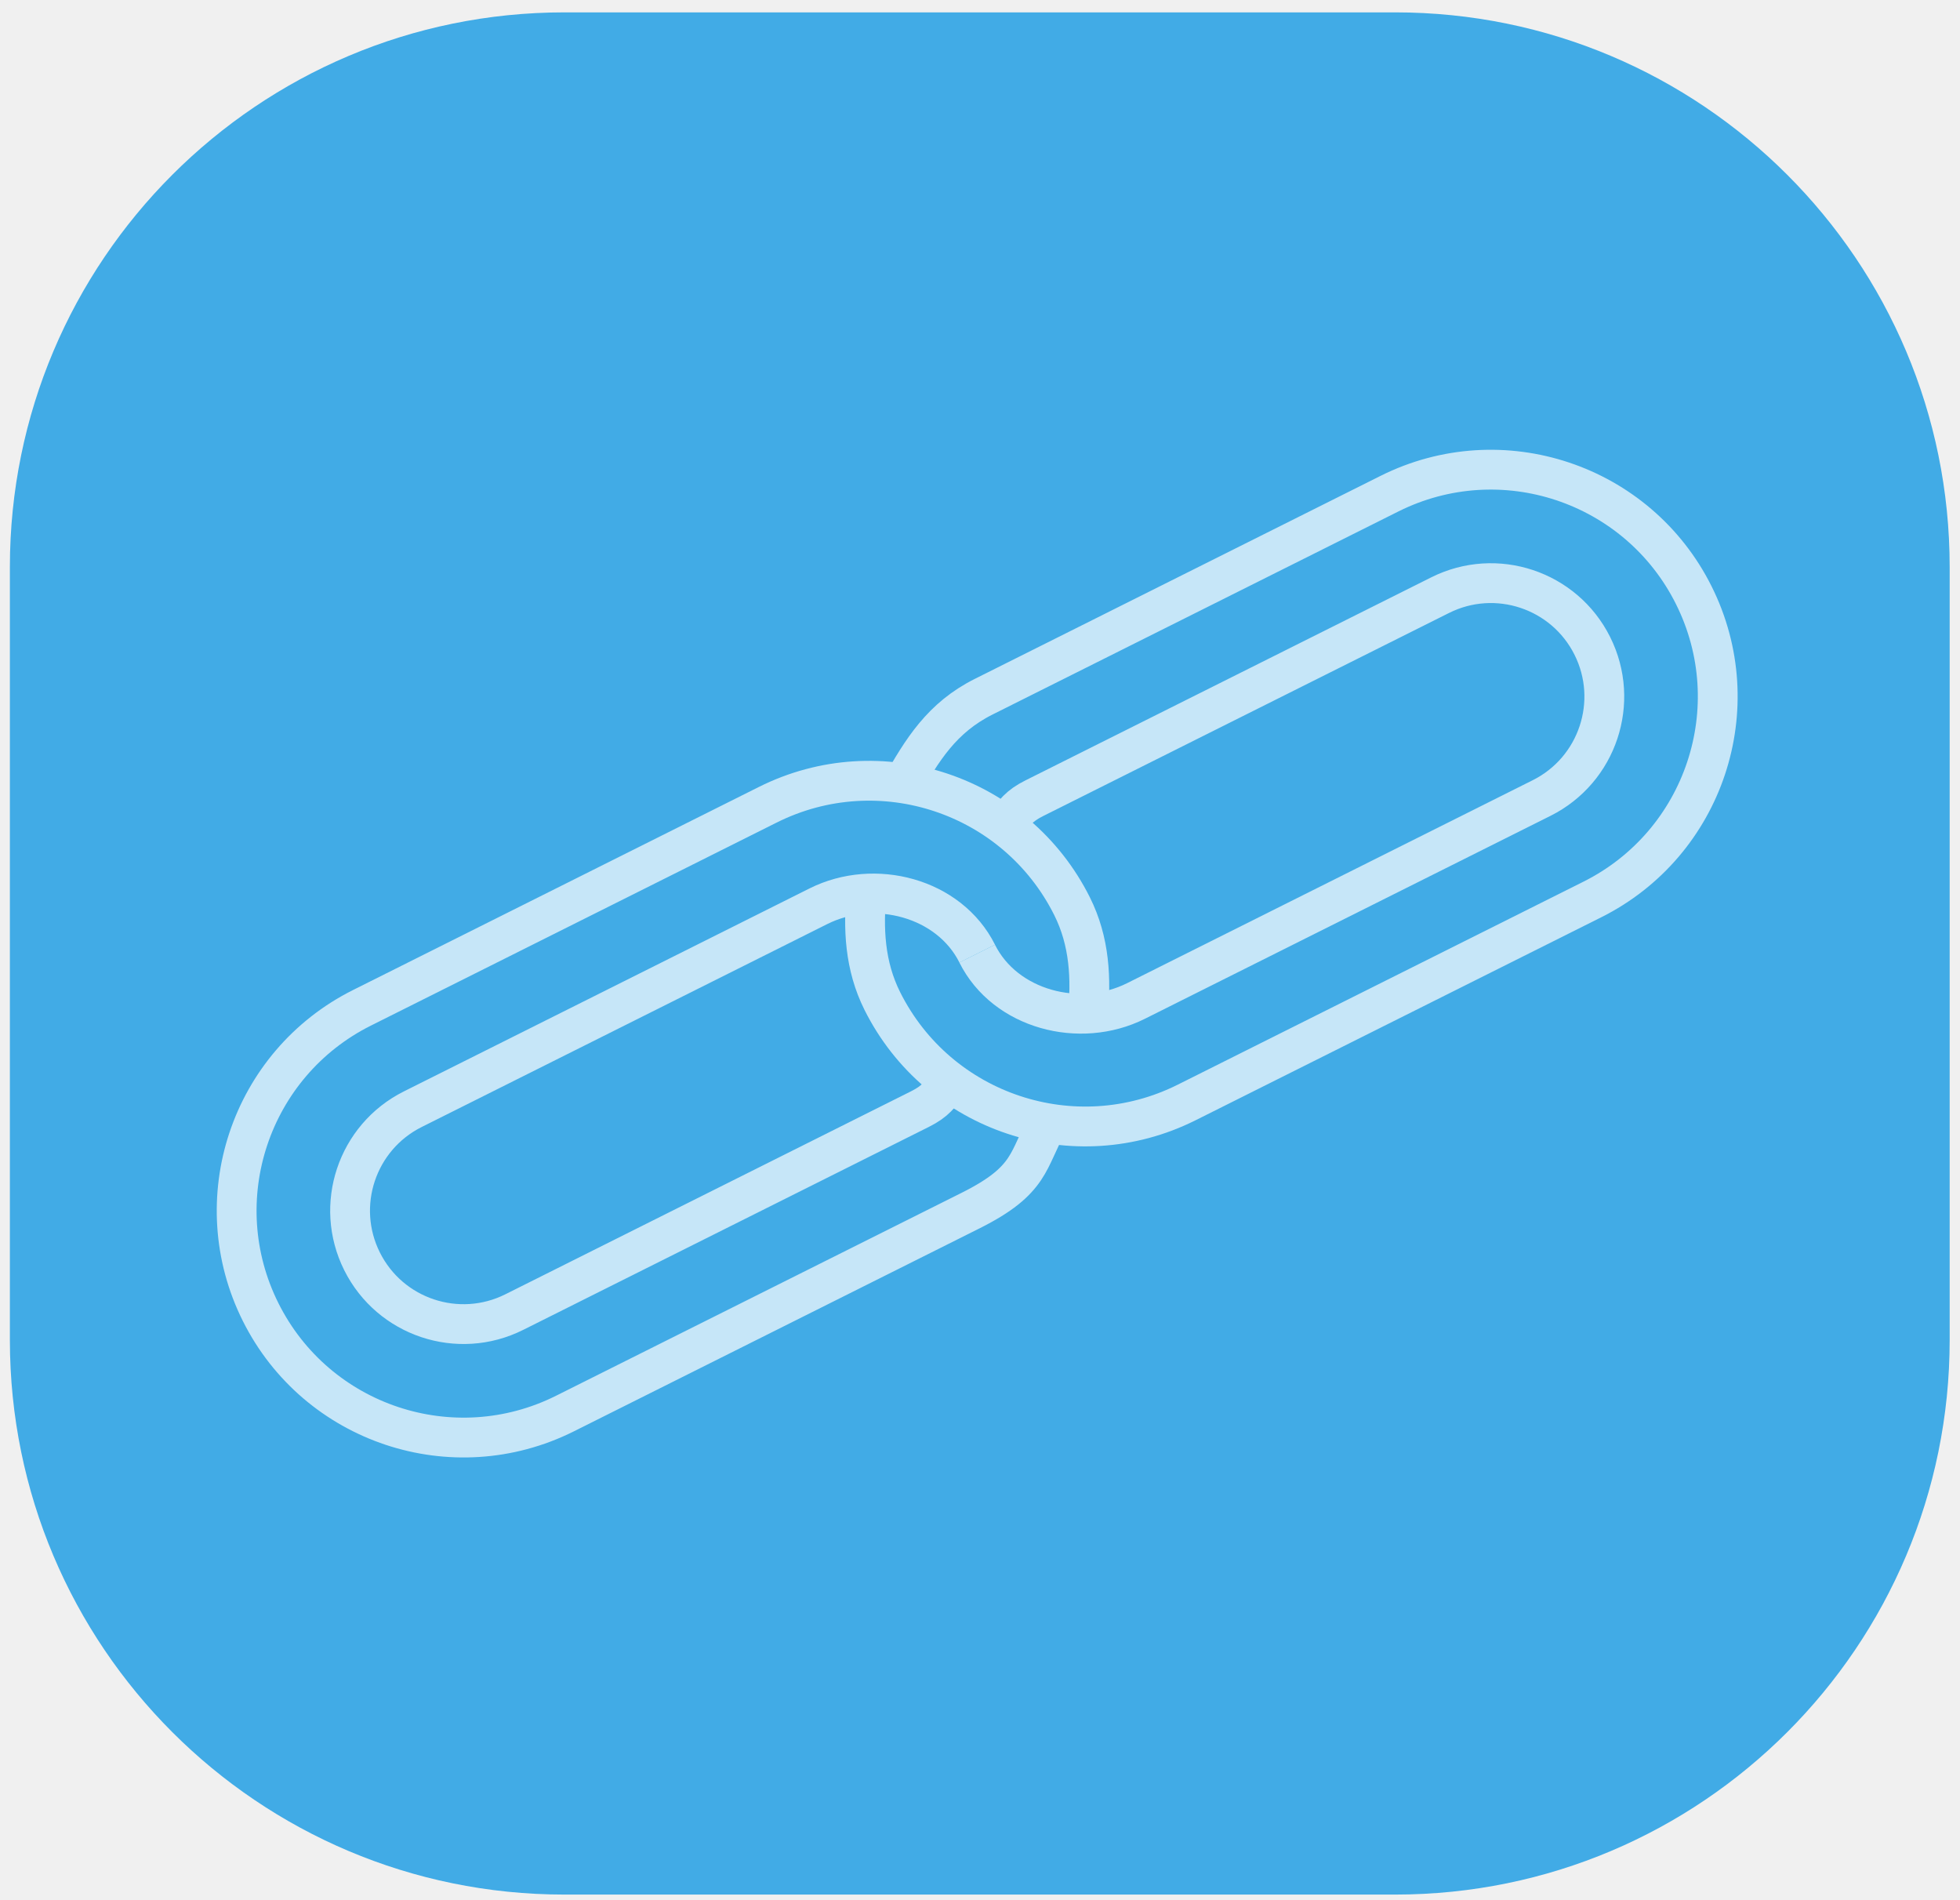
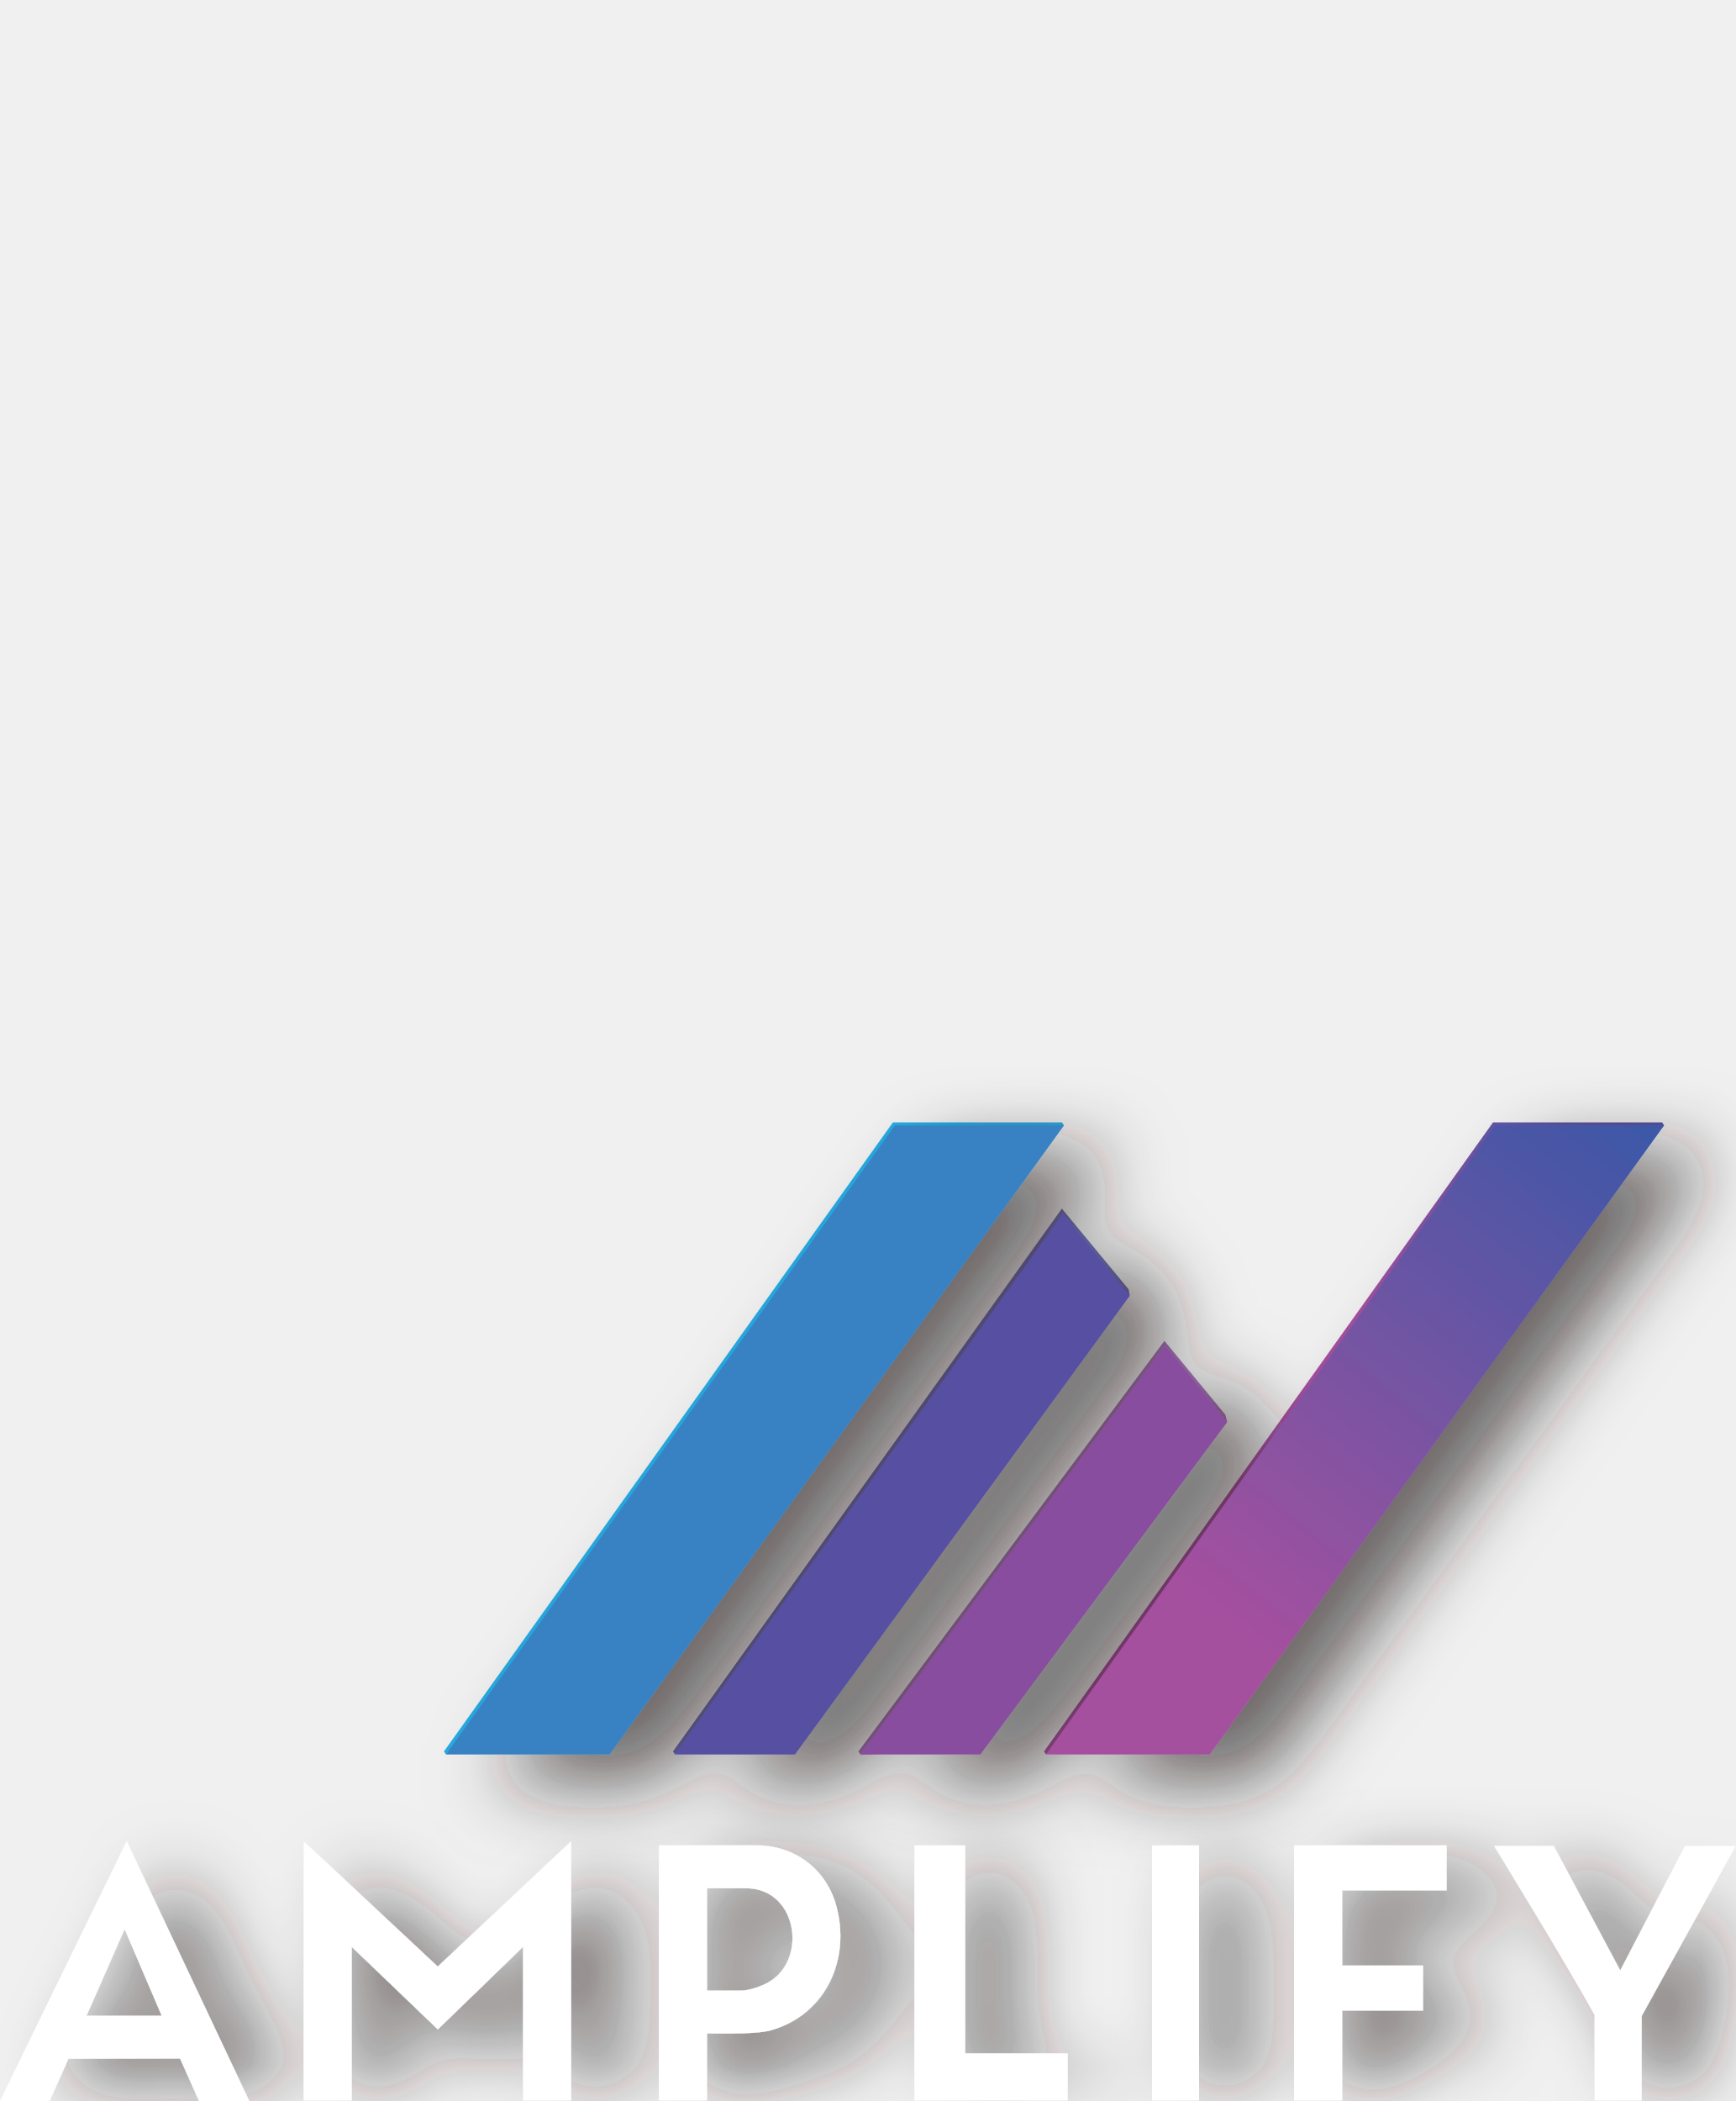
- <svg xmlns="http://www.w3.org/2000/svg" width="97" height="94" viewBox="0 0 97 94" fill="none">
-   <rect x="0.489" y="0.612" width="96" height="93.132" rx="27.442" fill="#41ABE6" />
-   <g opacity="0.7">
-     <path d="M48.362 47.185C46.975 44.413 43.277 43.453 40.505 44.84L20.428 54.884C17.656 56.271 16.533 59.642 17.919 62.414C19.306 65.187 22.678 66.31 25.45 64.923L45.527 54.879C46.307 54.489 46.502 54.169 47.002 53.522M51.887 55.524C50.826 57.4 51.073 58.38 48.038 59.898L27.961 69.942C22.416 72.716 15.674 70.47 12.9 64.925C10.127 59.381 12.373 52.638 17.917 49.865L37.994 39.821C43.538 37.047 50.281 39.293 53.055 44.838C53.928 46.583 54.018 48.424 53.827 50.347" stroke="white" stroke-width="1.97" />
-     <path d="M48.36 47.185C49.747 49.958 53.445 50.917 56.217 49.53L76.295 39.486C79.067 38.1 80.19 34.728 78.803 31.956C77.416 29.184 74.045 28.061 71.273 29.448L51.195 39.492C50.416 39.882 50.221 40.201 49.722 40.848M44.578 38.975C45.639 37.099 46.612 35.509 48.684 34.472L68.762 24.428C74.306 21.655 81.049 23.901 83.822 29.445C86.596 34.989 84.35 41.732 78.806 44.506L58.728 54.55C53.184 57.323 46.441 55.077 43.667 49.533C42.794 47.788 42.704 45.947 42.895 44.024" stroke="white" stroke-width="1.97" />
+ <svg xmlns="http://www.w3.org/2000/svg" xmlns:xlink="http://www.w3.org/1999/xlink" id="Layer_1" viewBox="0 0 420.14 508.48">
+   <defs>
+     <style>.cls-1{filter:url(#drop-shadow-1);}.cls-2{filter:url(#drop-shadow-2);}.cls-3{fill:url(#linear-gradient-2);}.cls-4{fill:#884d9e;}.cls-5{fill:url(#linear-gradient);}.cls-6{fill:#6c6cb2;}.cls-7{fill:#fff;}.cls-8{fill:#a16eaf;}.cls-9{fill:#27aae1;}.cls-10{fill:#3881c3;}.cls-11{fill:#5650a2;}</style>
+     <linearGradient id="linear-gradient" x1="375.36" y1="242.03" x2="339.39" y2="322.22" gradientUnits="userSpaceOnUse">
+       <stop offset="0" stop-color="#3d58a7" />
+       <stop offset="1" stop-color="#a5509f" />
+     </linearGradient>
+     <filter id="drop-shadow-1" x="92.84" y="252.27" width="349.2" height="206.4" filterUnits="userSpaceOnUse">
+       <feOffset dx="12" dy="7" />
+       <feGaussianBlur result="blur" stdDeviation="9" />
+       <feFlood flood-color="#231f20" flood-opacity=".65" />
+       <feComposite in2="blur" operator="in" />
+       <feComposite in="SourceGraphic" />
+     </filter>
+     <linearGradient id="linear-gradient-2" x1="391.62" y1="267.95" x2="294.37" y2="389.83" xlink:href="#linear-gradient" />
+     <filter id="drop-shadow-2" x="-15.16" y="425.55" width="474.48" height="117.12" filterUnits="userSpaceOnUse">
+       <feOffset dx="12" dy="7" />
+       <feGaussianBlur result="blur-2" stdDeviation="9" />
+       <feFlood flood-color="#231f20" flood-opacity=".65" />
+       <feComposite in2="blur-2" operator="in" />
+       <feComposite in="SourceGraphic" />
+     </filter>
+   </defs>
+   <polygon class="cls-9" points="107.46 423.88 216.14 271.63 257.06 271.63 257.55 272.37 107.95 424.62 107.46 423.88" />
+   <polygon class="cls-5" points="252.72 423.88 361.4 271.63 402.32 271.63 402.81 272.37 253.21 424.62 252.72 423.88" />
+   <polygon class="cls-6" points="162.9 423.88 257.03 292.5 273.2 312.06 273.45 313.63 163.39 424.62 162.9 423.88" />
+   <polygon class="cls-8" points="207.78 423.88 281.86 324.52 296.6 342.39 297.04 344.15 236.82 423.88 208.27 424.62 207.78 423.88" />
+   <g class="cls-1">
+     <polygon class="cls-10" points="107.95 424.62 216.63 272.37 257.55 272.37 147.55 424.62 107.95 424.62" />
+     <polygon class="cls-3" points="253.21 424.62 361.89 272.37 402.81 272.37 292.81 424.62 253.21 424.62" />
+     <polygon class="cls-11" points="163.39 424.62 257.28 293.82 273.45 313.63 192.43 424.62 163.39 424.62" />
+     <polygon class="cls-4" points="208.27 424.62 282.03 325.67 297.04 344.15 237.31 424.62 208.27 424.62" />
+   </g>
+   <g class="cls-2">
+     <polygon class="cls-7" points="138.24 445.61 138.24 508.34 126.61 508.34 126.61 471.16 105.98 491.15 85.13 471.16 85.13 508.34 73.5 508.34 73.5 445.61 105.96 475.95 138.24 445.61" />
+     <path class="cls-7" d="M171.12,492.14v16.19h-11.63v-61.72h23.66c9.08,0,16.81,5.63,19.27,14.62,3.5,12.81-2.34,26.11-15.56,30.07-3.39,1.02-10.43.83-15.73.83ZM171.12,481.77h7.97c2.23,0,4.39-.85,5.69-1.4,11.04-4.69,8.71-23.38-4.17-23.38h-9.48v24.78Z" />
+     <path class="cls-7" d="M0,508.48c9.19-18.84,30.67-62.88,30.67-62.88l29.66,62.88h-12.15l-4.59-10.28-27.03.06-4.55,10.22H0ZM39.15,487.85l-8.98-20.99-9.23,20.99h18.21Z" />
+     <polygon class="cls-7" points="350.16 446.63 350.16 457.5 324.87 457.5 324.87 475.71 344.46 475.71 344.46 486.59 324.87 486.59 324.87 508.34 313.24 508.34 313.24 446.63 350.16 446.63" />
+     <path class="cls-7" d="M385.99,487.65c-6.71-12.21-24.32-40.9-24.32-40.9h14.42l16.1,30.15,15.68-30.15h12.27l-22.77,41.15v20.43h-11.38v-20.68Z" />
+     <polygon class="cls-7" points="233.63 446.63 233.63 496.96 258.43 496.96 258.43 508.34 221.34 508.34 221.34 446.63 233.63 446.63" />
+     <rect class="cls-7" x="278.86" y="446.63" width="11.38" height="61.71" />
  </g>
</svg>
